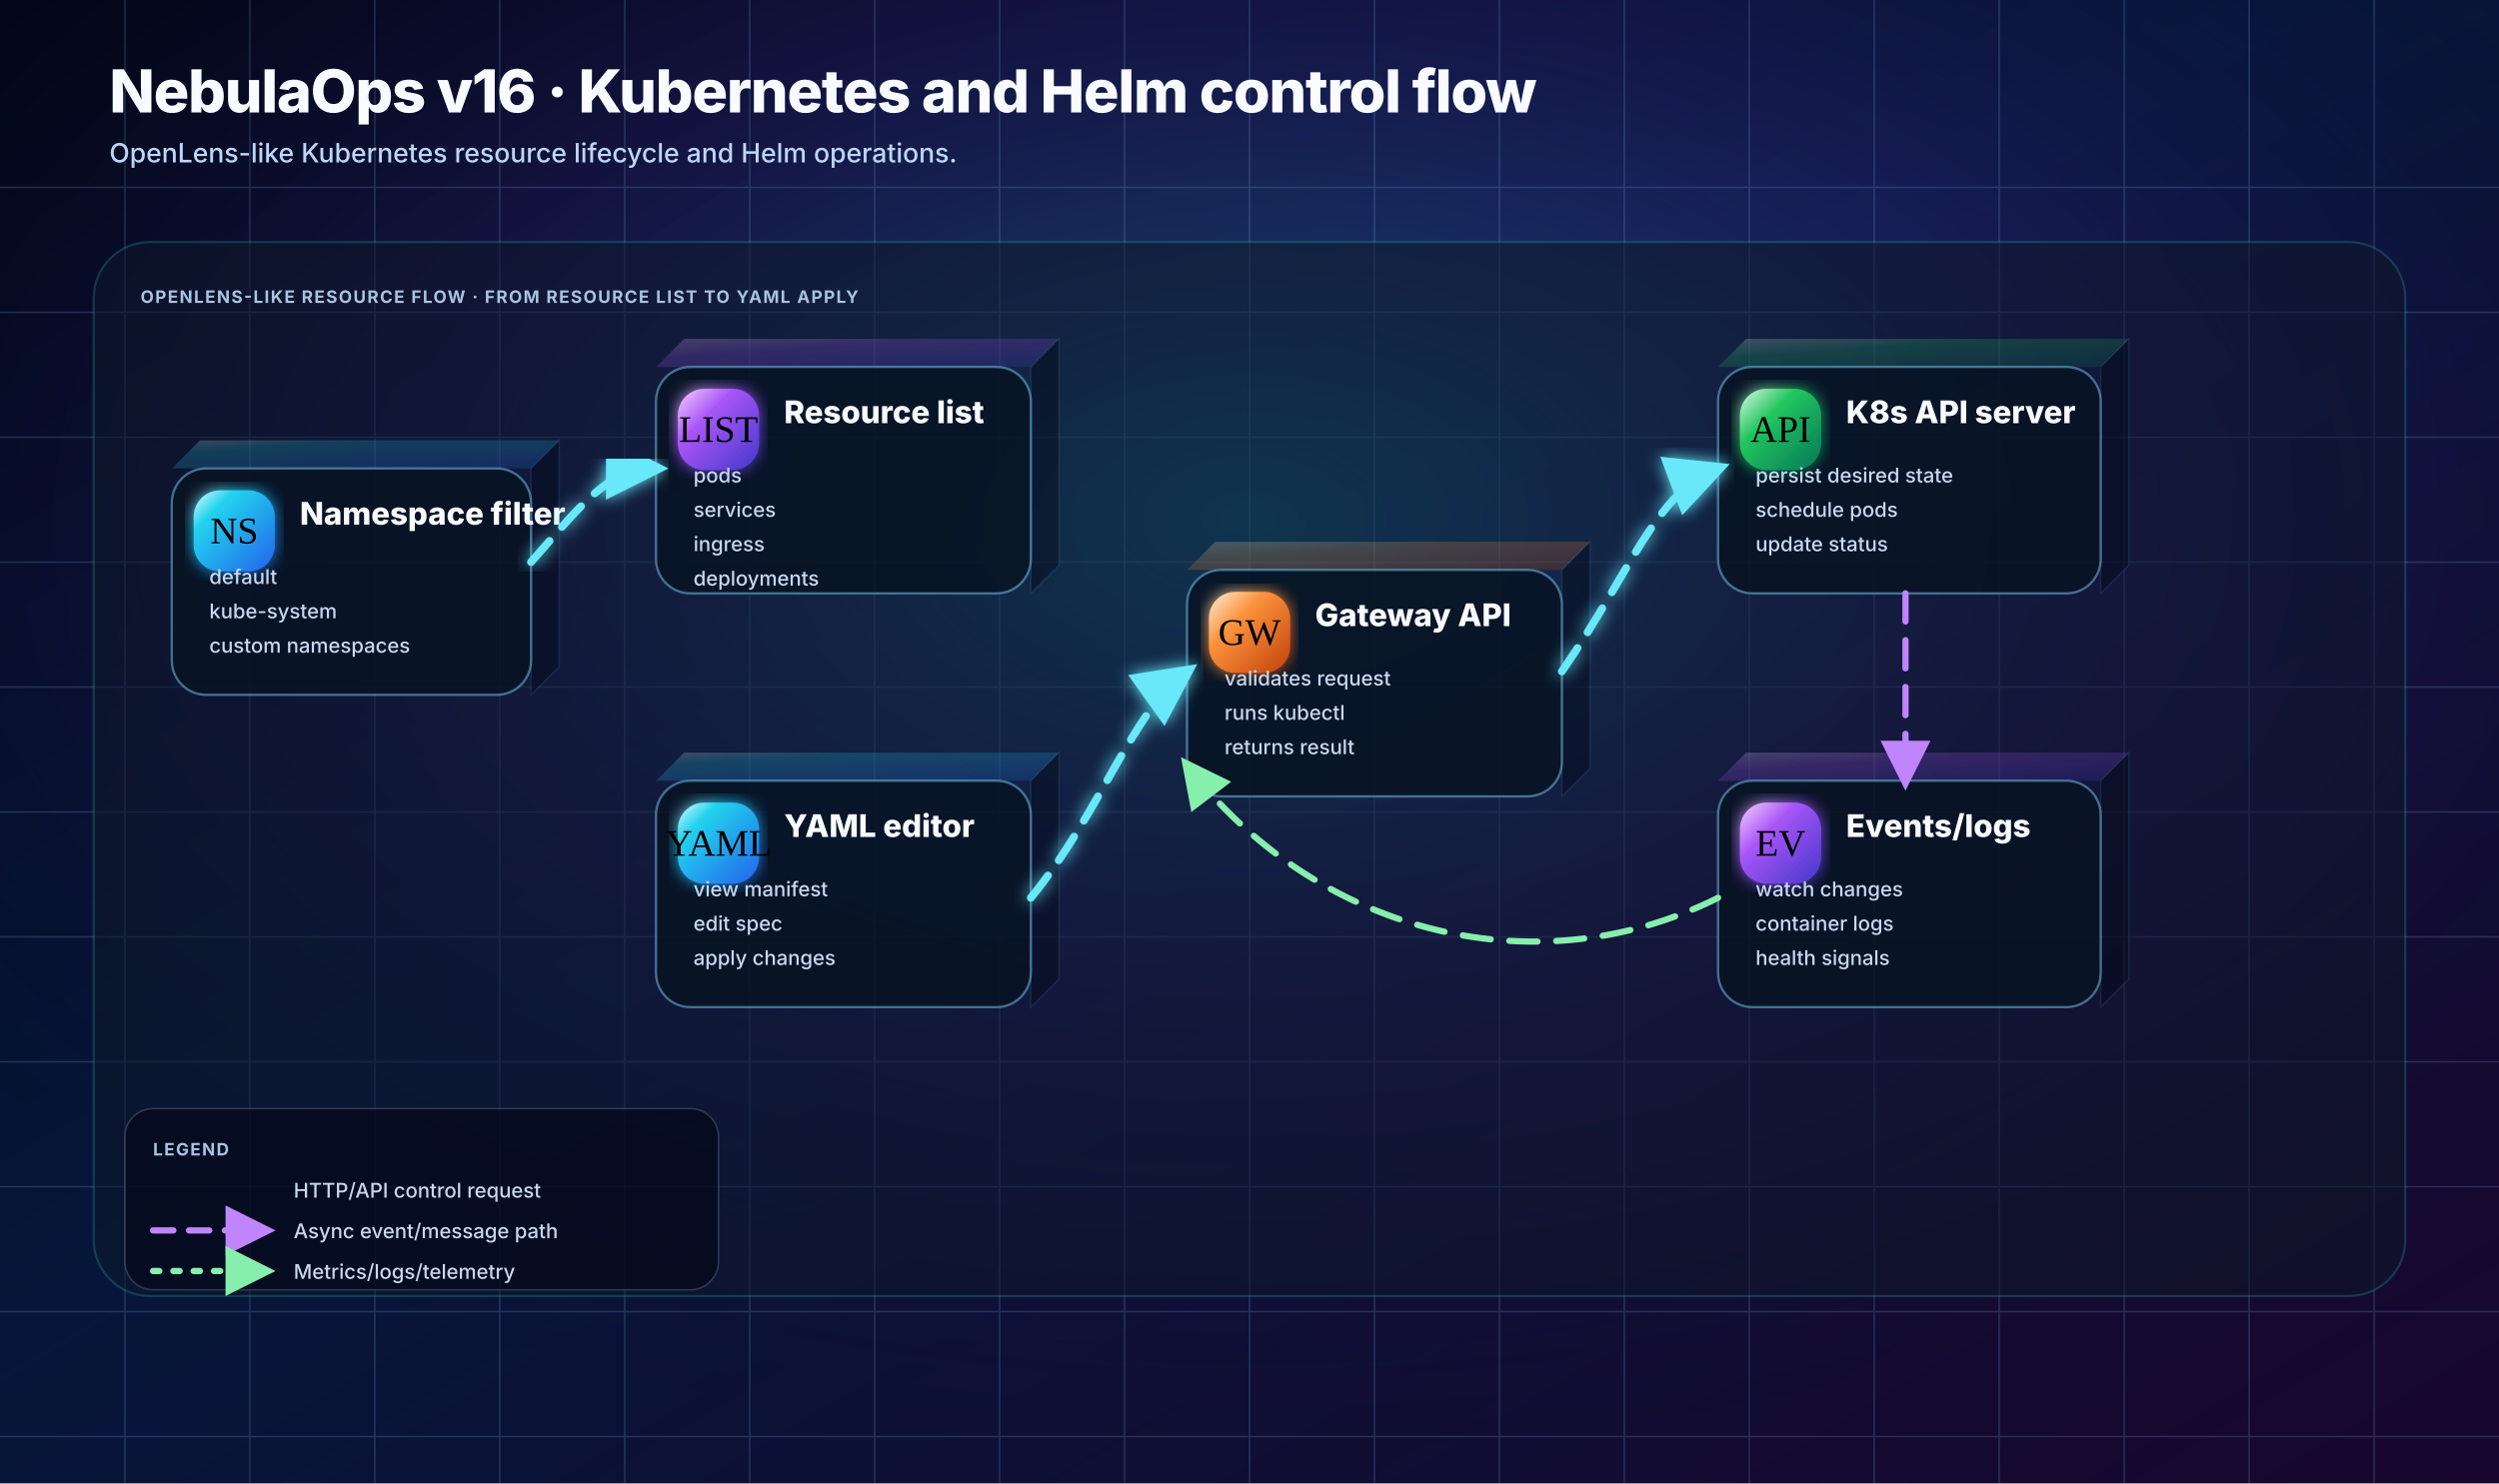
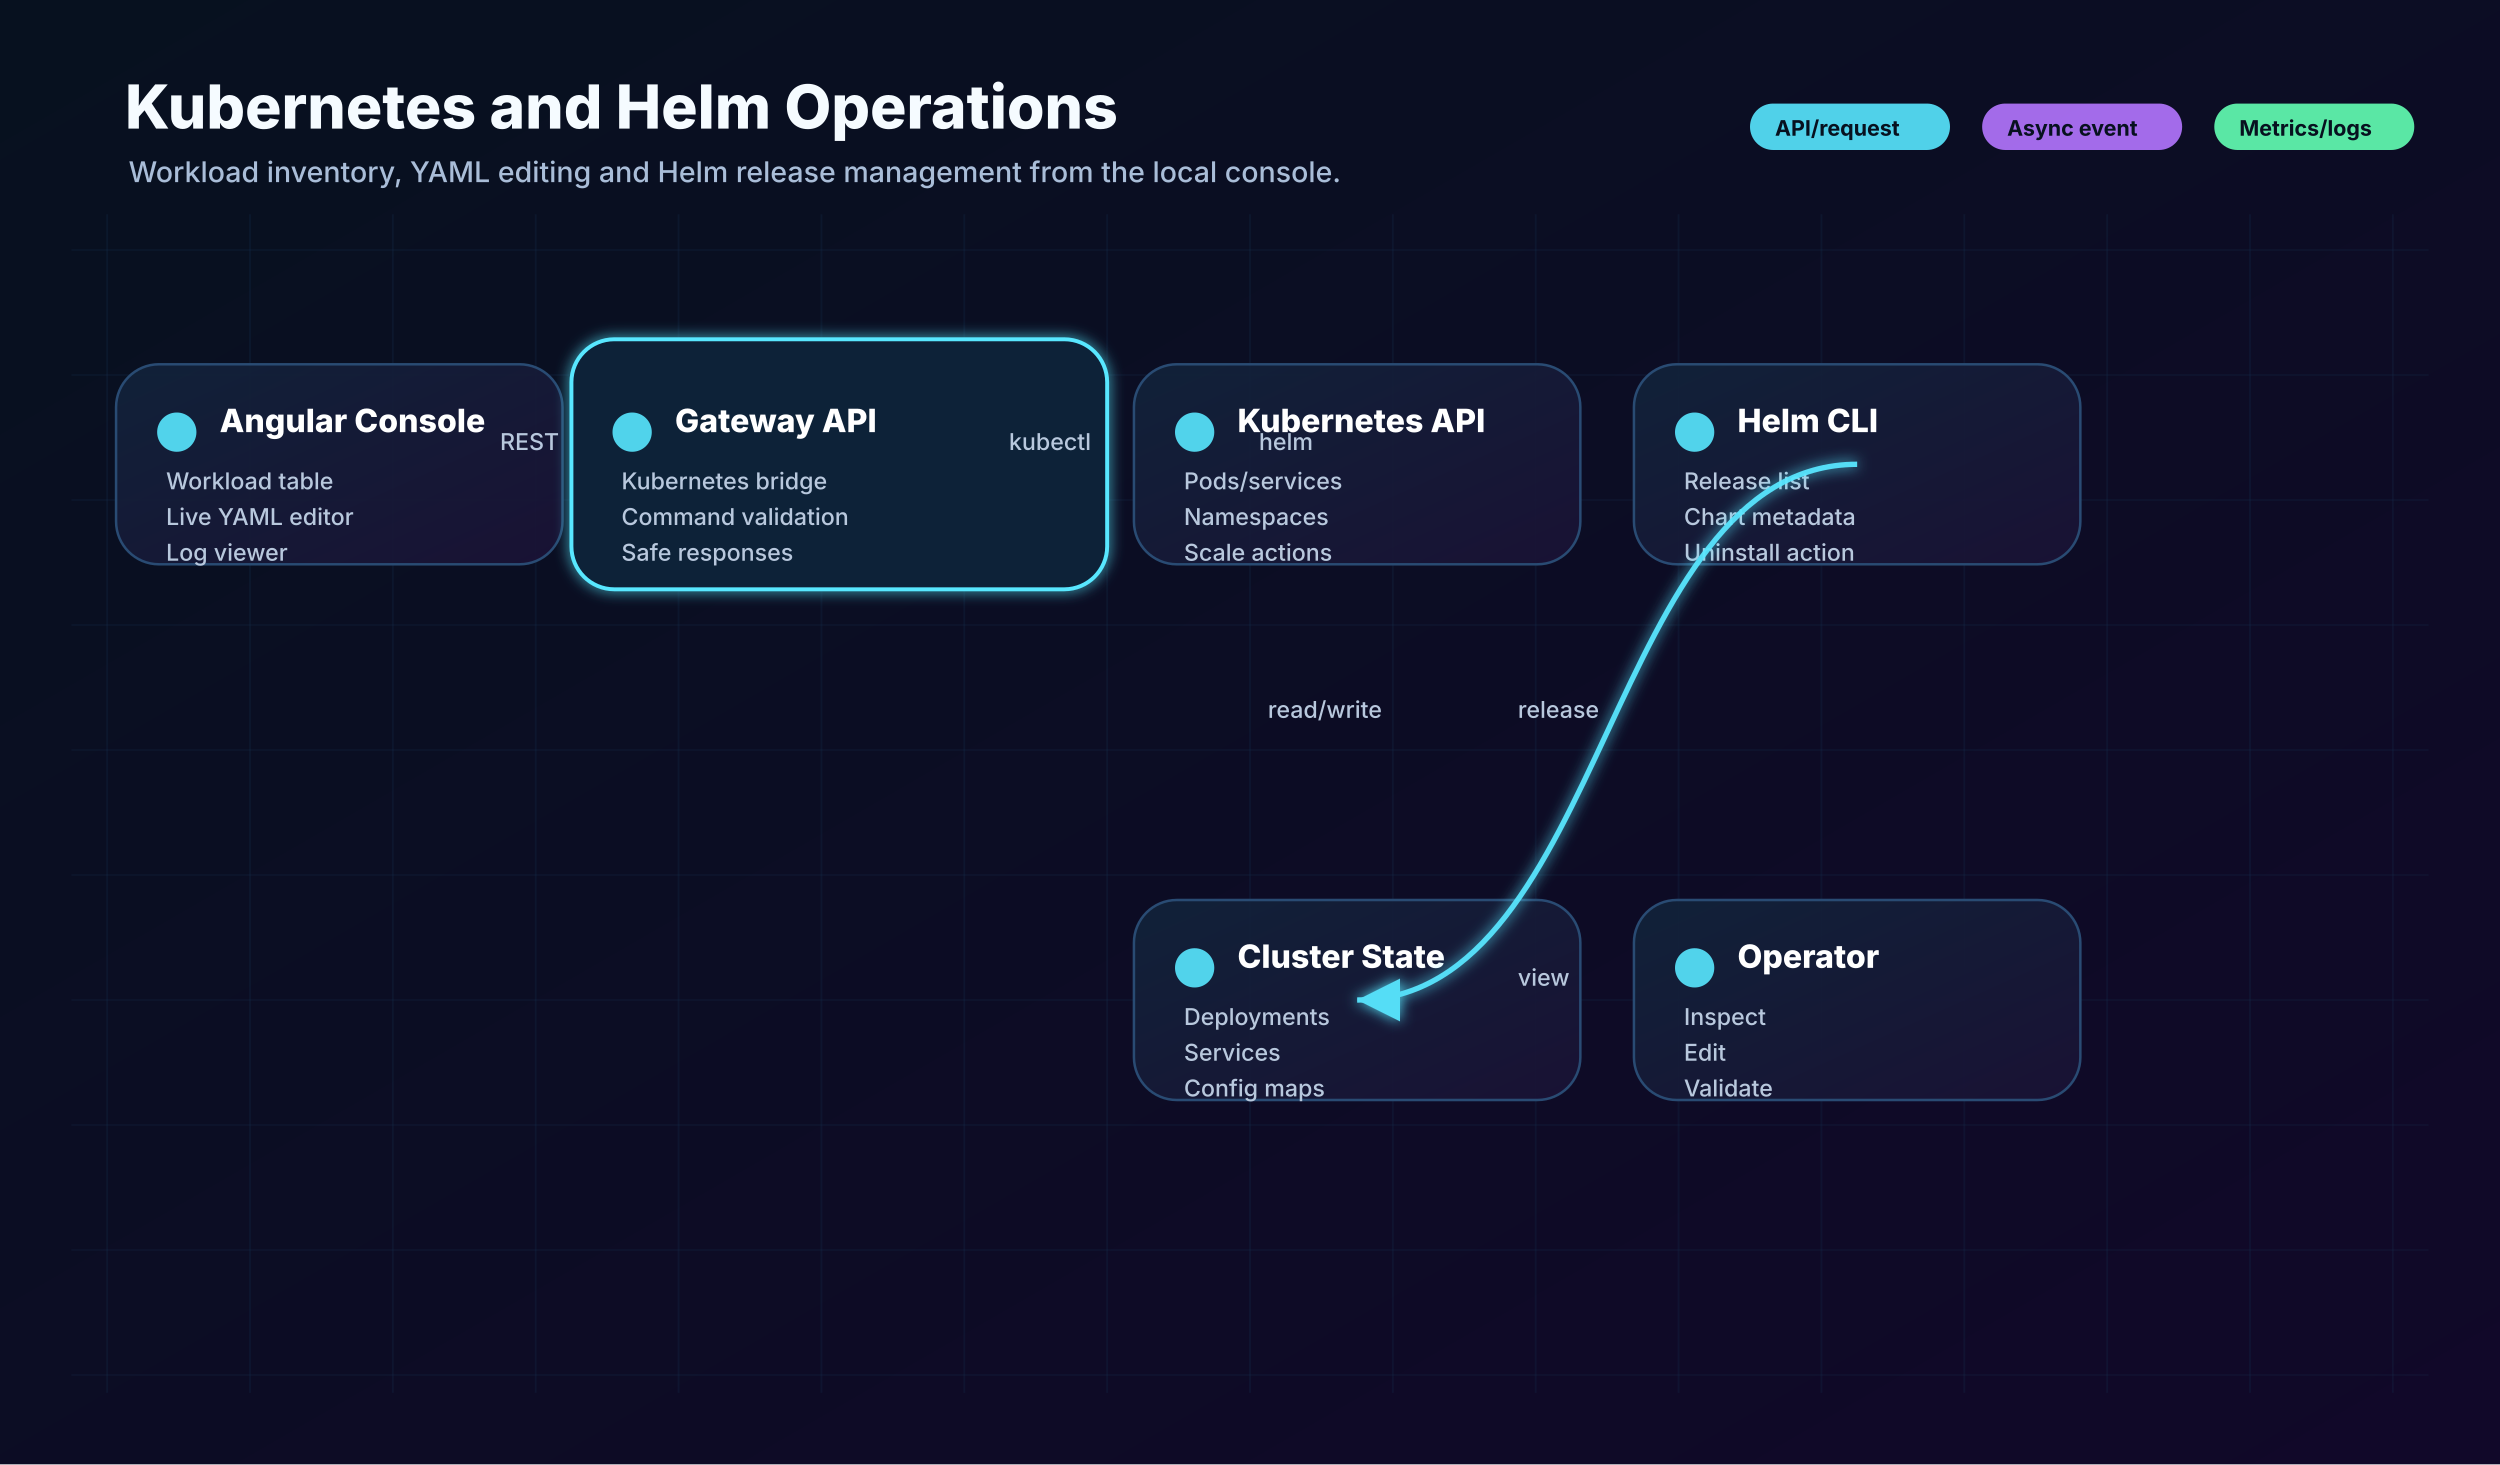
- <svg xmlns="http://www.w3.org/2000/svg" width="1600" height="950" viewBox="0 0 1600 950" role="img" aria-labelledby="title desc">
+ <svg xmlns="http://www.w3.org/2000/svg" viewBox="0 0 1400 820" role="img" aria-label="Kubernetes and Helm Operations">
  <defs>
    <linearGradient id="bg" x1="0" y1="0" x2="1" y2="1">
-       <stop offset="0" stop-color="#020617" />
-       <stop offset=".45" stop-color="#06163a" />
-       <stop offset="1" stop-color="#18062e" />
+       <stop offset="0" stop-color="#07111f" />
+       <stop offset="1" stop-color="#110829" />
    </linearGradient>
-     <radialGradient id="halo" cx="50%" cy="35%" r="65%">
-       <stop offset="0" stop-color="#22d3ee" stop-opacity=".34" />
-       <stop offset=".55" stop-color="#7c3aed" stop-opacity=".12" />
-       <stop offset="1" stop-color="#000" stop-opacity="0" />
-     </radialGradient>
-     <linearGradient id="cyan" x1="0" y1="0" x2="1" y2="1">
-       <stop offset="0" stop-color="#e0faff" />
-       <stop offset=".25" stop-color="#22d3ee" />
-       <stop offset="1" stop-color="#2563eb" />
-     </linearGradient>
-     <linearGradient id="violet" x1="0" y1="0" x2="1" y2="1">
-       <stop offset="0" stop-color="#f5d0fe" />
-       <stop offset=".35" stop-color="#a855f7" />
-       <stop offset="1" stop-color="#4338ca" />
-     </linearGradient>
-     <linearGradient id="green" x1="0" y1="0" x2="1" y2="1">
-       <stop offset="0" stop-color="#dcfce7" />
-       <stop offset=".35" stop-color="#22c55e" />
-       <stop offset="1" stop-color="#047857" />
-     </linearGradient>
-     <linearGradient id="orange" x1="0" y1="0" x2="1" y2="1">
-       <stop offset="0" stop-color="#ffedd5" />
-       <stop offset=".35" stop-color="#fb923c" />
-       <stop offset="1" stop-color="#c2410c" />
-     </linearGradient>
-     <linearGradient id="red" x1="0" y1="0" x2="1" y2="1">
-       <stop offset="0" stop-color="#fee2e2" />
-       <stop offset=".35" stop-color="#f43f5e" />
-       <stop offset="1" stop-color="#991b1b" />
+     <linearGradient id="card" x1="0" y1="0" x2="1" y2="1">
+       <stop offset="0" stop-color="#11233a" stop-opacity=".92" />
+       <stop offset="1" stop-color="#1a1235" stop-opacity=".92" />
    </linearGradient>
    <filter id="glow">
-       <feGaussianBlur stdDeviation="5" result="b" />
+       <feGaussianBlur stdDeviation="4" result="b" />
      <feMerge>
        <feMergeNode in="b" />
        <feMergeNode in="SourceGraphic" />
      </feMerge>
    </filter>
-     <filter id="soft">
-       <feDropShadow dx="0" dy="22" stdDeviation="16" flood-color="#000" flood-opacity=".48" />
-       <feDropShadow dx="0" dy="0" stdDeviation="4" flood-color="#67e8f9" flood-opacity=".25" />
-     </filter>
-     <marker id="arrowC" viewBox="0 0 10 10" refX="8" refY="5" markerWidth="8" markerHeight="8" orient="auto-start-reverse">
-       <path d="M0,0 L10,5 L0,10 Z" fill="#67e8f9" />
-     </marker>
-     <marker id="arrowV" viewBox="0 0 10 10" refX="8" refY="5" markerWidth="8" markerHeight="8" orient="auto-start-reverse">
-       <path d="M0,0 L10,5 L0,10 Z" fill="#c084fc" />
-     </marker>
-     <marker id="arrowG" viewBox="0 0 10 10" refX="8" refY="5" markerWidth="8" markerHeight="8" orient="auto-start-reverse">
-       <path d="M0,0 L10,5 L0,10 Z" fill="#86efac" />
+     <marker id="arrow" markerWidth="12" markerHeight="12" refX="10" refY="6" orient="auto">
+       <path d="M2,2 L10,6 L2,10 Z" fill="#58e7ff" />
    </marker>
    <style>
-             .title{font:800 38px Inter,Arial,sans-serif;fill:#f8fbff;letter-spacing:-.02em} .sub{font:500 17px
-             Inter,Arial,sans-serif;fill:#bdd6f6}
-             .label{font:800 20px Inter,Arial,sans-serif;fill:#f8fbff} .small{font:500 13px
-             Inter,Arial,sans-serif;fill:#c7d8ef} .tiny{font:700 11px
-             Inter,Arial,sans-serif;fill:#a9c3df;text-transform:uppercase;letter-spacing:.08em}
-             .lane{fill:#0f172a;fill-opacity:.52;stroke:#2dd4bf;stroke-opacity:.22;stroke-width:1.4} .node{}
-             .flow{fill:none;stroke:#67e8f9;stroke-width:5;stroke-linecap:round;stroke-linejoin:round;marker-end:url(#arrowC);filter:url(#glow)}
-             .event{fill:none;stroke:#c084fc;stroke-width:4;stroke-dasharray:13
-             10;stroke-linecap:round;marker-end:url(#arrowV)}
-             .metric{fill:none;stroke:#86efac;stroke-width:4;stroke-dasharray:4
-             9;stroke-linecap:round;marker-end:url(#arrowG)}
-             .pulse{animation:pulse 2.8s ease-in-out infinite;transform-origin:center} .dash{stroke-dasharray:18
-             12;animation:dash 4s linear infinite} .float{animation:float 6s ease-in-out infinite}
-             @keyframes dash{to{stroke-dashoffset:-120}} @keyframes pulse{50%{opacity:.52;transform:scale(1.035)}}
-             @keyframes float{50%{transform:translateY(-10px)}}
-         </style>
+         .title{font:800 34px Inter,Segoe UI,Arial;fill:#f5fbff}.sub{font:500 16px Inter,Segoe UI,Arial;fill:#a9bdd8}.label{font:800 18px Inter,Segoe UI,Arial;fill:#fff}.small{font:500 13px Inter,Segoe UI,Arial;fill:#b8c8dd}.chip{font:700 12px Inter,Segoe UI,Arial;fill:#07111f}.panel{fill:url(#card);stroke:#294b73;stroke-width:1.4;rx:24}.core{fill:#0c2037;stroke:#58e7ff;stroke-width:2.2;filter:url(#glow)}.api{stroke:#58e7ff}.event{stroke:#b476ff;stroke-dasharray:10 8}.metric{stroke:#63ffb3;stroke-dasharray:4 7}.flow{fill:none;stroke-width:3;marker-end:url(#arrow);filter:url(#glow);opacity:.95}.pulse{animation:pulse 2.8s ease-in-out infinite}.dash{animation:dash 7s linear infinite}@keyframes pulse{0%,100%{opacity:.55}50%{opacity:1}}@keyframes dash{to{stroke-dashoffset:-160}}
+       </style>
  </defs>
-   <rect width="100%" height="100%" fill="url(#bg)" />
-   <rect width="100%" height="100%" fill="url(#halo)" />
-   <g opacity=".18">
-     <path d="M0 120 H1600" stroke="#93c5fd" stroke-width="1" />
-     <path d="M0 200 H1600" stroke="#93c5fd" stroke-width="1" />
-     <path d="M0 280 H1600" stroke="#93c5fd" stroke-width="1" />
-     <path d="M0 360 H1600" stroke="#93c5fd" stroke-width="1" />
-     <path d="M0 440 H1600" stroke="#93c5fd" stroke-width="1" />
-     <path d="M0 520 H1600" stroke="#93c5fd" stroke-width="1" />
-     <path d="M0 600 H1600" stroke="#93c5fd" stroke-width="1" />
-     <path d="M0 680 H1600" stroke="#93c5fd" stroke-width="1" />
-     <path d="M0 760 H1600" stroke="#93c5fd" stroke-width="1" />
-     <path d="M0 840 H1600" stroke="#93c5fd" stroke-width="1" />
-     <path d="M0 920 H1600" stroke="#93c5fd" stroke-width="1" />
-     <path d="M80 0 V950" stroke="#93c5fd" stroke-width="1" />
-     <path d="M160 0 V950" stroke="#93c5fd" stroke-width="1" />
-     <path d="M240 0 V950" stroke="#93c5fd" stroke-width="1" />
-     <path d="M320 0 V950" stroke="#93c5fd" stroke-width="1" />
-     <path d="M400 0 V950" stroke="#93c5fd" stroke-width="1" />
-     <path d="M480 0 V950" stroke="#93c5fd" stroke-width="1" />
-     <path d="M560 0 V950" stroke="#93c5fd" stroke-width="1" />
-     <path d="M640 0 V950" stroke="#93c5fd" stroke-width="1" />
-     <path d="M720 0 V950" stroke="#93c5fd" stroke-width="1" />
-     <path d="M800 0 V950" stroke="#93c5fd" stroke-width="1" />
-     <path d="M880 0 V950" stroke="#93c5fd" stroke-width="1" />
-     <path d="M960 0 V950" stroke="#93c5fd" stroke-width="1" />
-     <path d="M1040 0 V950" stroke="#93c5fd" stroke-width="1" />
-     <path d="M1120 0 V950" stroke="#93c5fd" stroke-width="1" />
-     <path d="M1200 0 V950" stroke="#93c5fd" stroke-width="1" />
-     <path d="M1280 0 V950" stroke="#93c5fd" stroke-width="1" />
-     <path d="M1360 0 V950" stroke="#93c5fd" stroke-width="1" />
-     <path d="M1440 0 V950" stroke="#93c5fd" stroke-width="1" />
-     <path d="M1520 0 V950" stroke="#93c5fd" stroke-width="1" />
+   <rect width="1400" height="820" fill="url(#bg)" />
+   <path d="M60 120 V780" stroke="#163150" stroke-opacity=".25" />
+   <path d="M140 120 V780" stroke="#163150" stroke-opacity=".25" />
+   <path d="M220 120 V780" stroke="#163150" stroke-opacity=".25" />
+   <path d="M300 120 V780" stroke="#163150" stroke-opacity=".25" />
+   <path d="M380 120 V780" stroke="#163150" stroke-opacity=".25" />
+   <path d="M460 120 V780" stroke="#163150" stroke-opacity=".25" />
+   <path d="M540 120 V780" stroke="#163150" stroke-opacity=".25" />
+   <path d="M620 120 V780" stroke="#163150" stroke-opacity=".25" />
+   <path d="M700 120 V780" stroke="#163150" stroke-opacity=".25" />
+   <path d="M780 120 V780" stroke="#163150" stroke-opacity=".25" />
+   <path d="M860 120 V780" stroke="#163150" stroke-opacity=".25" />
+   <path d="M940 120 V780" stroke="#163150" stroke-opacity=".25" />
+   <path d="M1020 120 V780" stroke="#163150" stroke-opacity=".25" />
+   <path d="M1100 120 V780" stroke="#163150" stroke-opacity=".25" />
+   <path d="M1180 120 V780" stroke="#163150" stroke-opacity=".25" />
+   <path d="M1260 120 V780" stroke="#163150" stroke-opacity=".25" />
+   <path d="M1340 120 V780" stroke="#163150" stroke-opacity=".25" />
+   <path d="M40 140 H1360" stroke="#163150" stroke-opacity=".22" />
+   <path d="M40 210 H1360" stroke="#163150" stroke-opacity=".22" />
+   <path d="M40 280 H1360" stroke="#163150" stroke-opacity=".22" />
+   <path d="M40 350 H1360" stroke="#163150" stroke-opacity=".22" />
+   <path d="M40 420 H1360" stroke="#163150" stroke-opacity=".22" />
+   <path d="M40 490 H1360" stroke="#163150" stroke-opacity=".22" />
+   <path d="M40 560 H1360" stroke="#163150" stroke-opacity=".22" />
+   <path d="M40 630 H1360" stroke="#163150" stroke-opacity=".22" />
+   <path d="M40 700 H1360" stroke="#163150" stroke-opacity=".22" />
+   <path d="M40 770 H1360" stroke="#163150" stroke-opacity=".22" />
+   <text x="70" y="72" class="title">Kubernetes and Helm Operations</text>
+   <text x="72" y="102" class="sub">Workload inventory, YAML editing and Helm release management from the local
+         console.
+     </text>
+   <g class="pulse">
+     <rect x="65.0" y="204.0" width="250" height="112" class="panel" rx="24" />
+     <circle cx="99.0" cy="242" r="11" fill="#58e7ff" opacity=".9" />
+     <text x="123.0" y="242" class="label">Angular Console</text>
+     <text x="93.0" y="274" class="small">Workload table</text>
+     <text x="93.0" y="294" class="small">Live YAML editor</text>
+     <text x="93.0" y="314" class="small">Log viewer</text>
  </g>
-   <text x="70" y="72" class="title">NebulaOps v16 · Kubernetes and Helm control flow</text>
-   <text x="70" y="104" class="sub">OpenLens-like Kubernetes resource lifecycle and Helm operations.</text>
-   <rect x="60" y="155" width="1480" height="675" rx="36" class="lane" />
-   <text x="90" y="194" class="tiny">OPENLENS-LIKE RESOURCE FLOW · FROM RESOURCE LIST TO YAML APPLY</text>
-   <g class="node">
-     <path d="M128,282 H358 L340,300 H110 Z" fill="url(#cyan)" opacity=".22" />
-     <path d="M340,300 L358,282 V427 L340,445 Z" fill="#020617" opacity=".45" stroke="#7dd3fc" stroke-opacity=".22" />
-     <rect x="110" y="300" width="230" height="145" rx="22" fill="#081323" fill-opacity=".86" stroke="#7dd3fc" stroke-opacity=".48" stroke-width="1.5" />
-     <rect x="124" y="314" width="52" height="52" rx="17" fill="url(#cyan)" filter="url(#glow)" />
-     <text x="150" y="348" text-anchor="middle" font-size="24">NS</text>
-     <text x="192" y="336" class="label">Namespace filter</text>
-     <text x="134" y="374" class="small">default</text>
-     <text x="134" y="396" class="small">kube-system</text>
-     <text x="134" y="418" class="small">custom namespaces</text>
+   <g class="pulse">
+     <rect x="320.0" y="190.0" width="300" height="140" class="core" rx="24" />
+     <circle cx="354.0" cy="242" r="11" fill="#58e7ff" opacity=".9" />
+     <text x="378.0" y="242" class="label">Gateway API</text>
+     <text x="348.0" y="274" class="small">Kubernetes bridge</text>
+     <text x="348.0" y="294" class="small">Command validation</text>
+     <text x="348.0" y="314" class="small">Safe responses</text>
  </g>
-   <g class="node">
-     <path d="M438,217 H678 L660,235 H420 Z" fill="url(#violet)" opacity=".22" />
-     <path d="M660,235 L678,217 V362 L660,380 Z" fill="#020617" opacity=".45" stroke="#7dd3fc" stroke-opacity=".22" />
-     <rect x="420" y="235" width="240" height="145" rx="22" fill="#081323" fill-opacity=".86" stroke="#7dd3fc" stroke-opacity=".48" stroke-width="1.5" />
-     <rect x="434" y="249" width="52" height="52" rx="17" fill="url(#violet)" filter="url(#glow)" />
-     <text x="460" y="283" text-anchor="middle" font-size="24">LIST</text>
-     <text x="502" y="271" class="label">Resource list</text>
-     <text x="444" y="309" class="small">pods</text>
-     <text x="444" y="331" class="small">services</text>
-     <text x="444" y="353" class="small">ingress</text>
-     <text x="444" y="375" class="small">deployments</text>
+   <g class="pulse">
+     <rect x="635.0" y="204.0" width="250" height="112" class="panel" rx="24" />
+     <circle cx="669.0" cy="242" r="11" fill="#58e7ff" opacity=".9" />
+     <text x="693.0" y="242" class="label">Kubernetes API</text>
+     <text x="663.0" y="274" class="small">Pods/services</text>
+     <text x="663.0" y="294" class="small">Namespaces</text>
+     <text x="663.0" y="314" class="small">Scale actions</text>
  </g>
-   <g class="node">
-     <path d="M438,482 H678 L660,500 H420 Z" fill="url(#cyan)" opacity=".22" />
-     <path d="M660,500 L678,482 V627 L660,645 Z" fill="#020617" opacity=".45" stroke="#7dd3fc" stroke-opacity=".22" />
-     <rect x="420" y="500" width="240" height="145" rx="22" fill="#081323" fill-opacity=".86" stroke="#7dd3fc" stroke-opacity=".48" stroke-width="1.5" />
-     <rect x="434" y="514" width="52" height="52" rx="17" fill="url(#cyan)" filter="url(#glow)" />
-     <text x="460" y="548" text-anchor="middle" font-size="24">YAML</text>
-     <text x="502" y="536" class="label">YAML editor</text>
-     <text x="444" y="574" class="small">view manifest</text>
-     <text x="444" y="596" class="small">edit spec</text>
-     <text x="444" y="618" class="small">apply changes</text>
+   <g class="pulse">
+     <rect x="915.0" y="204.0" width="250" height="112" class="panel" rx="24" />
+     <circle cx="949.0" cy="242" r="11" fill="#58e7ff" opacity=".9" />
+     <text x="973.0" y="242" class="label">Helm CLI</text>
+     <text x="943.0" y="274" class="small">Release list</text>
+     <text x="943.0" y="294" class="small">Chart metadata</text>
+     <text x="943.0" y="314" class="small">Uninstall action</text>
  </g>
-   <g class="node">
-     <path d="M778,347 H1018 L1000,365 H760 Z" fill="url(#orange)" opacity=".22" />
-     <path d="M1000,365 L1018,347 V492 L1000,510 Z" fill="#020617" opacity=".45" stroke="#7dd3fc" stroke-opacity=".22" />
-     <rect x="760" y="365" width="240" height="145" rx="22" fill="#081323" fill-opacity=".86" stroke="#7dd3fc" stroke-opacity=".48" stroke-width="1.5" />
-     <rect x="774" y="379" width="52" height="52" rx="17" fill="url(#orange)" filter="url(#glow)" />
-     <text x="800" y="413" text-anchor="middle" font-size="24">GW</text>
-     <text x="842" y="401" class="label">Gateway API</text>
-     <text x="784" y="439" class="small">validates request</text>
-     <text x="784" y="461" class="small">runs kubectl</text>
-     <text x="784" y="483" class="small">returns result</text>
+   <g class="pulse">
+     <rect x="635.0" y="504.0" width="250" height="112" class="panel" rx="24" />
+     <circle cx="669.0" cy="542" r="11" fill="#58e7ff" opacity=".9" />
+     <text x="693.0" y="542" class="label">Cluster State</text>
+     <text x="663.0" y="574" class="small">Deployments</text>
+     <text x="663.0" y="594" class="small">Services</text>
+     <text x="663.0" y="614" class="small">Config maps</text>
  </g>
-   <g class="node">
-     <path d="M1118,217 H1363 L1345,235 H1100 Z" fill="url(#green)" opacity=".22" />
-     <path d="M1345,235 L1363,217 V362 L1345,380 Z" fill="#020617" opacity=".45" stroke="#7dd3fc" stroke-opacity=".22" />
-     <rect x="1100" y="235" width="245" height="145" rx="22" fill="#081323" fill-opacity=".86" stroke="#7dd3fc" stroke-opacity=".48" stroke-width="1.5" />
-     <rect x="1114" y="249" width="52" height="52" rx="17" fill="url(#green)" filter="url(#glow)" />
-     <text x="1140" y="283" text-anchor="middle" font-size="24">API</text>
-     <text x="1182" y="271" class="label">K8s API server</text>
-     <text x="1124" y="309" class="small">persist desired state</text>
-     <text x="1124" y="331" class="small">schedule pods</text>
-     <text x="1124" y="353" class="small">update status</text>
+   <g class="pulse">
+     <rect x="915.0" y="504.0" width="250" height="112" class="panel" rx="24" />
+     <circle cx="949.0" cy="542" r="11" fill="#58e7ff" opacity=".9" />
+     <text x="973.0" y="542" class="label">Operator</text>
+     <text x="943.0" y="574" class="small">Inspect</text>
+     <text x="943.0" y="594" class="small">Edit</text>
+     <text x="943.0" y="614" class="small">Validate</text>
  </g>
-   <g class="node">
-     <path d="M1118,482 H1363 L1345,500 H1100 Z" fill="url(#violet)" opacity=".22" />
-     <path d="M1345,500 L1363,482 V627 L1345,645 Z" fill="#020617" opacity=".45" stroke="#7dd3fc" stroke-opacity=".22" />
-     <rect x="1100" y="500" width="245" height="145" rx="22" fill="#081323" fill-opacity=".86" stroke="#7dd3fc" stroke-opacity=".48" stroke-width="1.5" />
-     <rect x="1114" y="514" width="52" height="52" rx="17" fill="url(#violet)" filter="url(#glow)" />
-     <text x="1140" y="548" text-anchor="middle" font-size="24">EV</text>
-     <text x="1182" y="536" class="label">Events/logs</text>
-     <text x="1124" y="574" class="small">watch changes</text>
-     <text x="1124" y="596" class="small">container logs</text>
-     <text x="1124" y="618" class="small">health signals</text>
-   </g>
-   <path d="M340 360 C375 320 390 300 420 300" class="flow dash" />
-   <path d="M540 380 V500" class="flow dash" />
-   <path d="M660 575 C705 520 725 455 760 430" class="flow dash" />
-   <path d="M1000 430 C1045 365 1060 315 1100 300" class="flow dash" />
-   <path d="M1220 380 V500" class="event dash" />
-   <path d="M1100 575 C980 635 840 595 760 490" class="metric dash" />
-   <g>
-     <rect x="80" y="710" width="380" height="116" rx="18" fill="#020617" fill-opacity=".62" stroke="#94a3b8" stroke-opacity=".28" />
-     <text x="98" y="740" class="tiny">LEGEND</text>
-     <path d="M98 762 H170" class="flow" />
-     <text x="188" y="767" class="small">HTTP/API control request</text>
-     <path d="M98 788 H170" class="event" />
-     <text x="188" y="793" class="small">Async event/message path</text>
-     <path d="M98 814 H170" class="metric" />
-     <text x="188" y="819" class="small">Metrics/logs/telemetry</text>
-   </g>
+   <path class="flow dash api" d="M190 260 C 330.0 260, 330.0 260, 470 260" />
+   <text x="280.0" y="252.0" class="small">REST</text>
+   <path class="flow dash api" d="M470 260 C 615.0 260, 615.0 260, 760 260" />
+   <text x="565.0" y="252.0" class="small">kubectl</text>
+   <path class="flow dash api" d="M470 260 C 755.0 260, 755.0 260, 1040 260" />
+   <text x="705.0" y="252.0" class="small">helm</text>
+   <path class="flow dash api" d="M760 260 C 760.0 260, 760.0 560, 760 560" />
+   <text x="710.0" y="402.0" class="small">read/write</text>
+   <path class="flow dash api" d="M1040 260 C 900.0 260, 900.0 560, 760 560" />
+   <text x="850.0" y="402.0" class="small">release</text>
+   <path class="flow dash api" d="M760 560 C 900.0 560, 900.0 560, 1040 560" />
+   <text x="850.0" y="552.0" class="small">view</text>
+   <rect x="980" y="58" width="112" height="26" rx="13" fill="#58e7ff" opacity=".9" />
+   <text x="994" y="76" class="chip">API/request</text>
+   <rect x="1110" y="58" width="112" height="26" rx="13" fill="#b476ff" opacity=".9" />
+   <text x="1124" y="76" class="chip">Async event</text>
+   <rect x="1240" y="58" width="112" height="26" rx="13" fill="#63ffb3" opacity=".9" />
+   <text x="1254" y="76" class="chip">Metrics/logs</text>
</svg>
